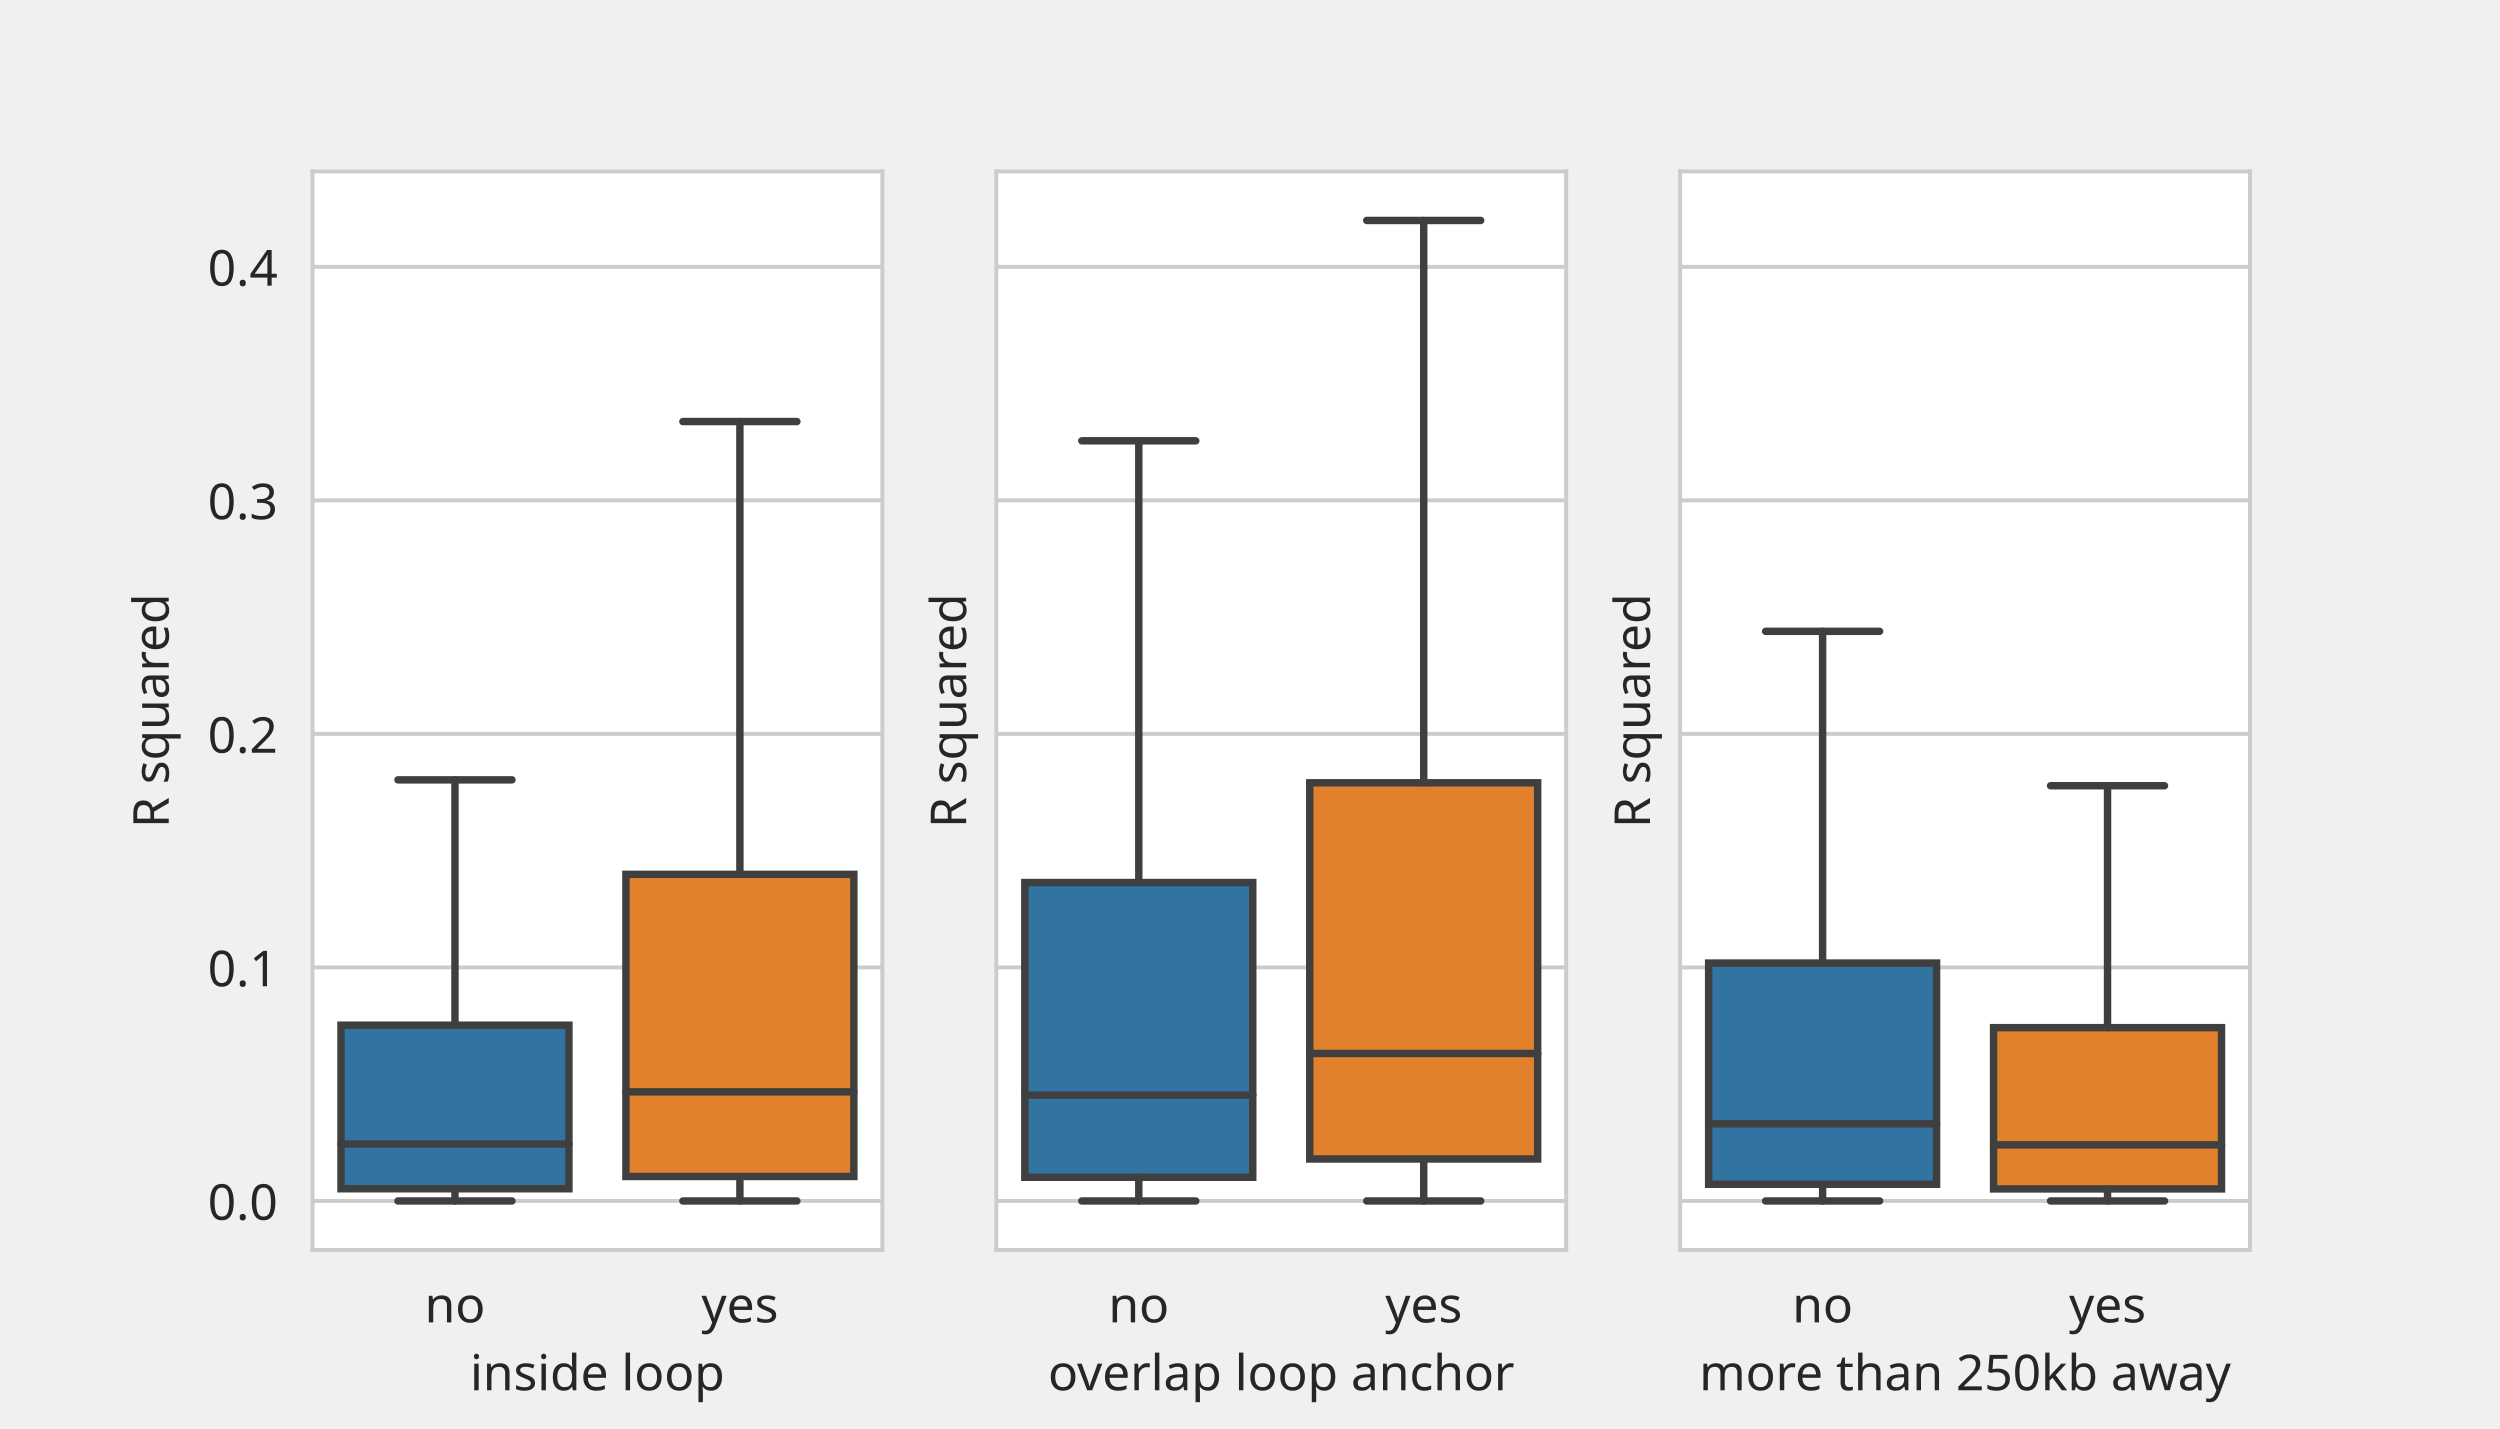
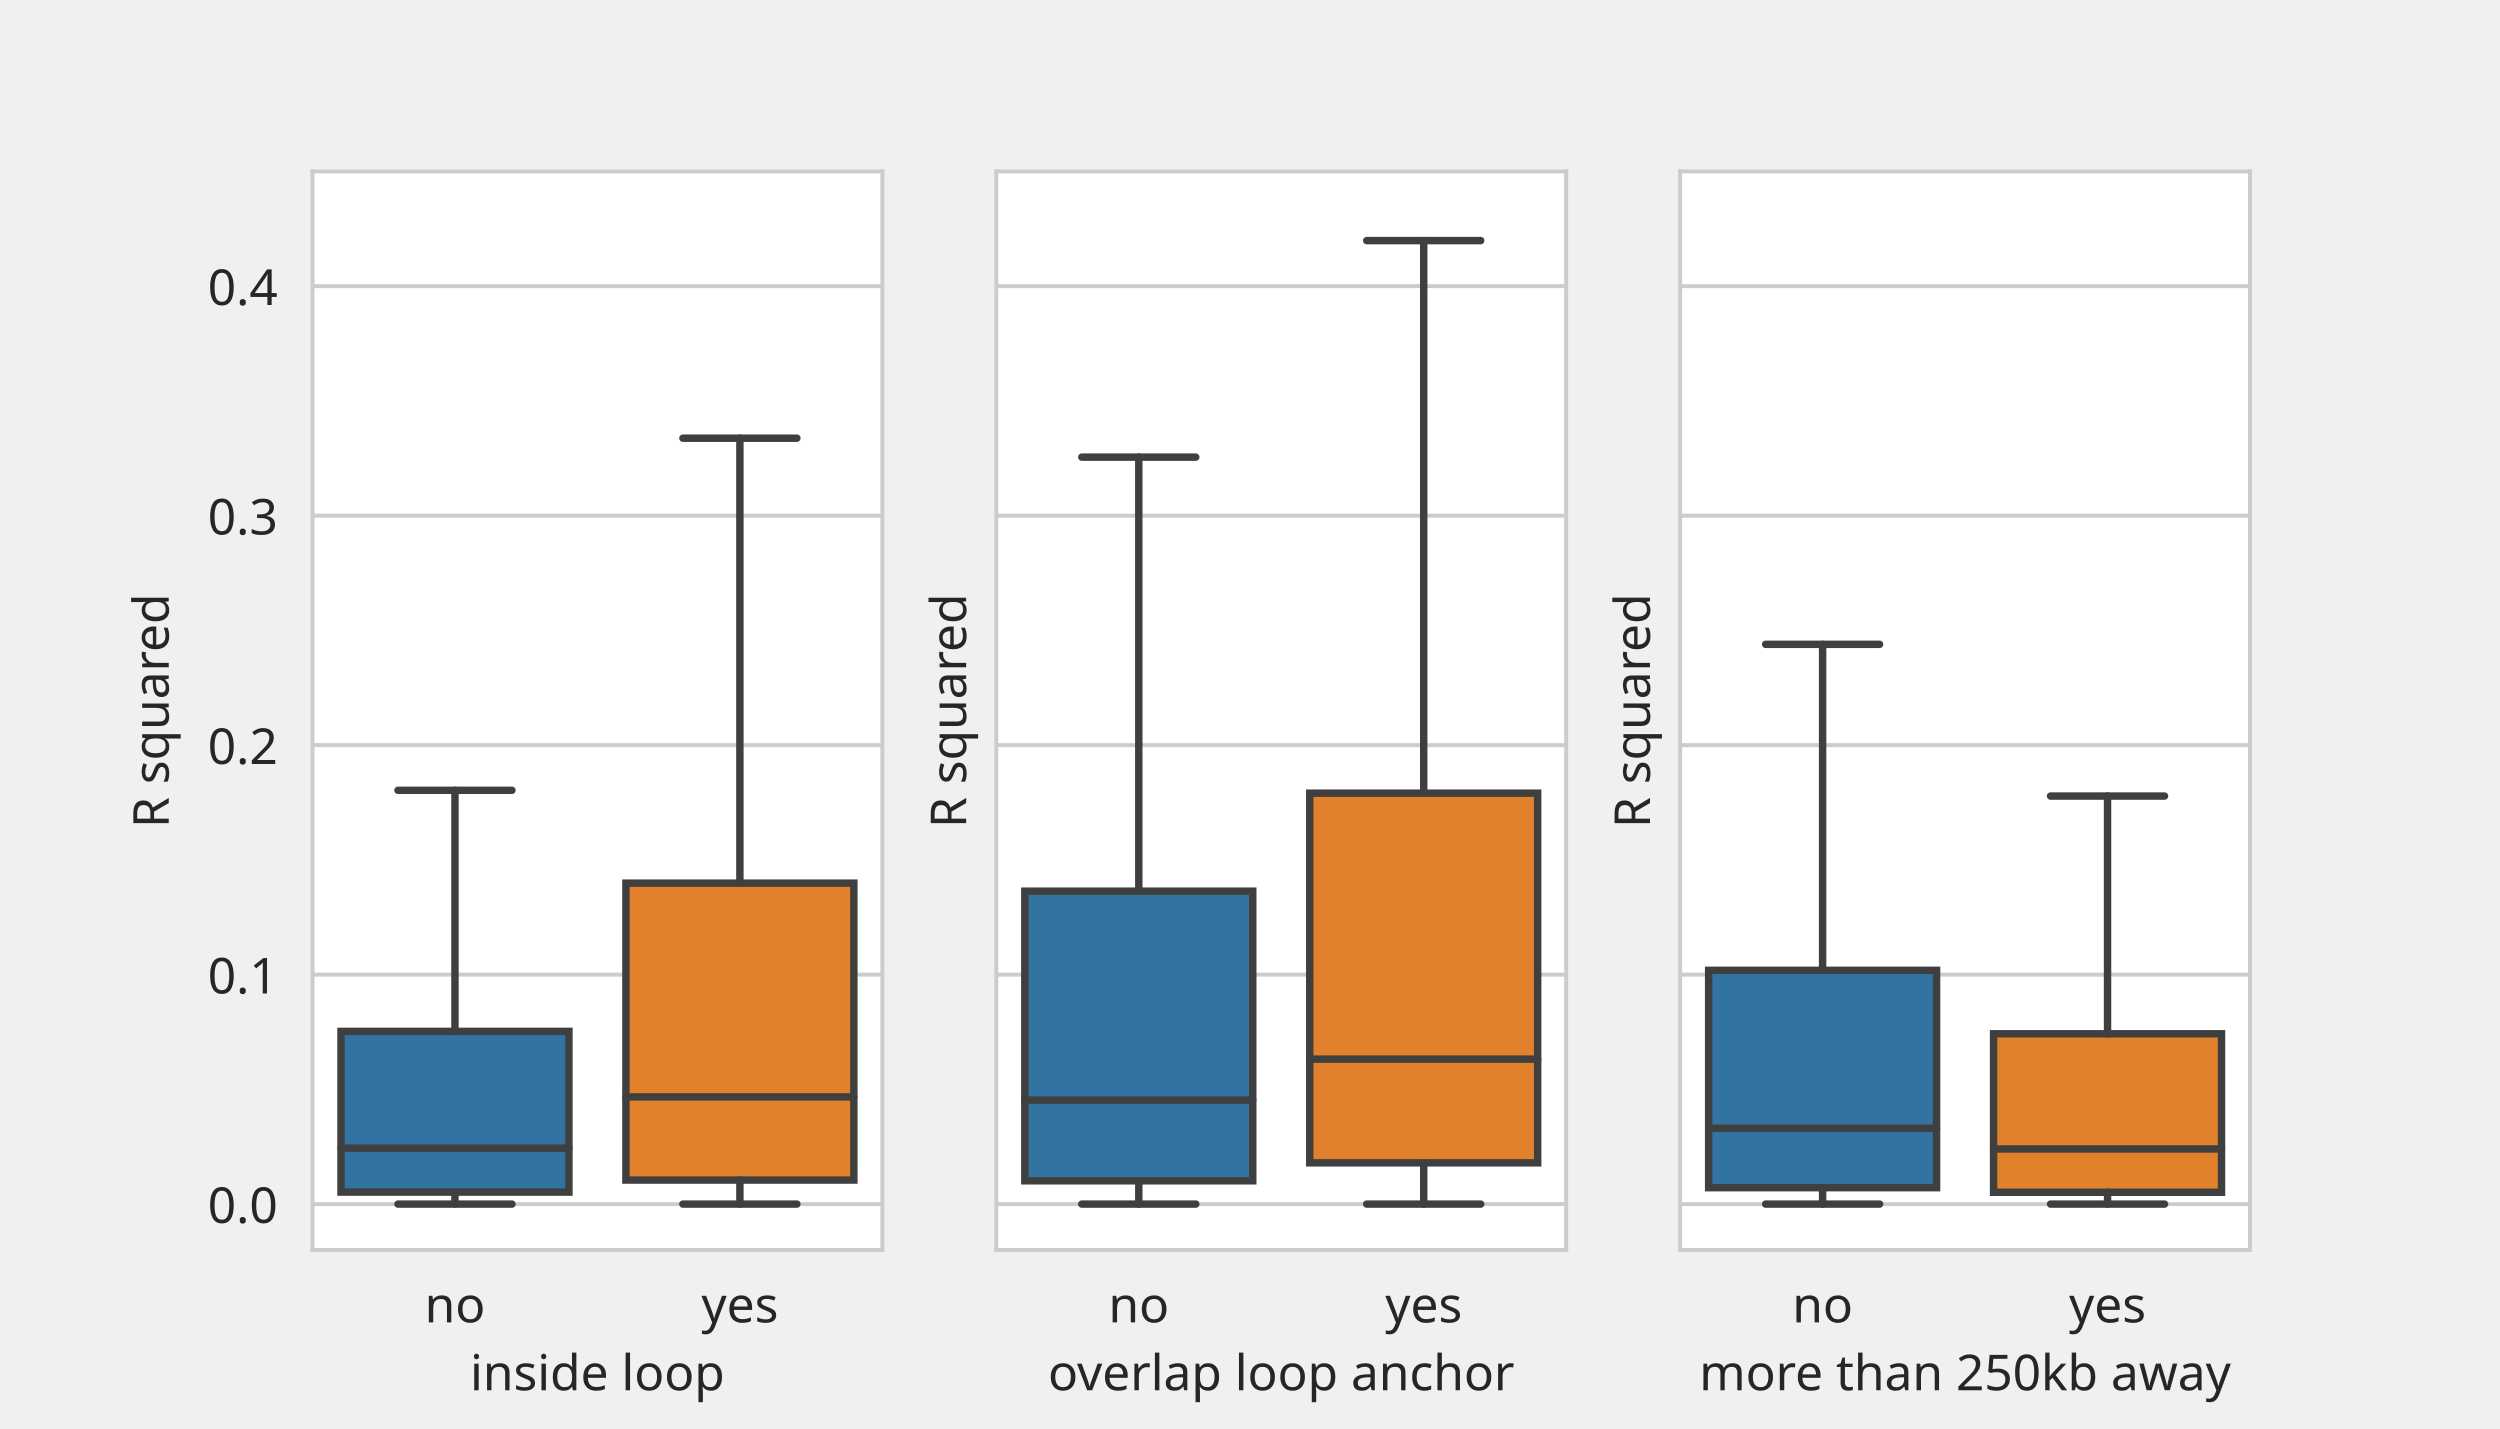
<svg xmlns="http://www.w3.org/2000/svg" width="504pt" height="288pt" viewBox="0 0 504 288" version="1.1">
  <defs>
    <style type="text/css">*{stroke-linejoin: round; stroke-linecap: butt}</style>
  </defs>
  <g id="figure_1">
    <g id="patch_1">
      <path d="M 0 288  L 504 288  L 504 0  L 0 0  L 0 288  z " style="fill: none" />
    </g>
    <g id="axes_1">
      <g id="patch_2">
        <path d="M 63 252  L 177.882 252  L 177.882 34.56  L 63 34.56  z " style="fill: #ffffff" />
      </g>
      <g id="matplotlib.axis_1">
        <g id="xtick_1">
          <g id="text_1">
            <text style="fill: #262626; font: 10px 'sans-serif'; text-anchor: middle" x="91.721" y="266.598" transform="rotate(-0, 91.72059, 266.5984)">no</text>
          </g>
        </g>
        <g id="xtick_2">
          <g id="text_2">
            <text style="fill: #262626; font: 10px 'sans-serif'; text-anchor: middle" x="149.162" y="266.598" transform="rotate(-0, 149.1618, 266.5984)">yes</text>
          </g>
        </g>
        <g id="text_3">
          <text style="fill: #262626; font: 10px 'sans-serif'; text-anchor: middle" x="120.441" y="280.277" transform="rotate(-0, 120.4412, 280.2766)">inside loop</text>
        </g>
      </g>
      <g id="matplotlib.axis_2">
        <g id="ytick_1">
          <g id="line2d_1">
-             <path d="M 63 242.116  L 177.882 242.116  " clip-path="url(#p6e3218b1bd)" style="fill: none; stroke: #cccccc; stroke-width: 0.8; stroke-linecap: round" />
+             <path d="M 63 242.747  L 177.882 242.747  " clip-path="url(#pacd8a80bad)" style="fill: none; stroke: #cccccc; stroke-width: 0.8; stroke-linecap: round" />
          </g>
          <g id="text_4">
-             <text style="fill: #262626; font: 10px 'sans-serif'; text-anchor: end" x="56" y="245.916" transform="rotate(-0, 56, 245.9156)">0.0</text>
+             <text style="fill: #262626; font: 10px 'sans-serif'; text-anchor: end" x="56" y="246.546" transform="rotate(-0, 56, 246.5465)">0.0</text>
          </g>
        </g>
        <g id="ytick_2">
          <g id="line2d_2">
-             <path d="M 63 195.036  L 177.882 195.036  " clip-path="url(#p6e3218b1bd)" style="fill: none; stroke: #cccccc; stroke-width: 0.8; stroke-linecap: round" />
+             <path d="M 63 196.483  L 177.882 196.483  " clip-path="url(#pacd8a80bad)" style="fill: none; stroke: #cccccc; stroke-width: 0.8; stroke-linecap: round" />
          </g>
          <g id="text_5">
-             <text style="fill: #262626; font: 10px 'sans-serif'; text-anchor: end" x="56" y="198.835" transform="rotate(-0, 56, 198.8353)">0.1</text>
+             <text style="fill: #262626; font: 10px 'sans-serif'; text-anchor: end" x="56" y="200.283" transform="rotate(-0, 56, 200.2826)">0.1</text>
          </g>
        </g>
        <g id="ytick_3">
          <g id="line2d_3">
-             <path d="M 63 147.956  L 177.882 147.956  " clip-path="url(#p6e3218b1bd)" style="fill: none; stroke: #cccccc; stroke-width: 0.8; stroke-linecap: round" />
+             <path d="M 63 150.22  L 177.882 150.22  " clip-path="url(#pacd8a80bad)" style="fill: none; stroke: #cccccc; stroke-width: 0.8; stroke-linecap: round" />
          </g>
          <g id="text_6">
-             <text style="fill: #262626; font: 10px 'sans-serif'; text-anchor: end" x="56" y="151.755" transform="rotate(-0, 56, 151.755)">0.2</text>
+             <text style="fill: #262626; font: 10px 'sans-serif'; text-anchor: end" x="56" y="154.019" transform="rotate(-0, 56, 154.0188)">0.2</text>
          </g>
        </g>
        <g id="ytick_4">
          <g id="line2d_4">
-             <path d="M 63 100.875  L 177.882 100.875  " clip-path="url(#p6e3218b1bd)" style="fill: none; stroke: #cccccc; stroke-width: 0.8; stroke-linecap: round" />
+             <path d="M 63 103.956  L 177.882 103.956  " clip-path="url(#pacd8a80bad)" style="fill: none; stroke: #cccccc; stroke-width: 0.8; stroke-linecap: round" />
          </g>
          <g id="text_7">
-             <text style="fill: #262626; font: 10px 'sans-serif'; text-anchor: end" x="56" y="104.675" transform="rotate(-0, 56, 104.6747)">0.3</text>
+             <text style="fill: #262626; font: 10px 'sans-serif'; text-anchor: end" x="56" y="107.755" transform="rotate(-0, 56, 107.755)">0.3</text>
          </g>
        </g>
        <g id="ytick_5">
          <g id="line2d_5">
-             <path d="M 63 53.795  L 177.882 53.795  " clip-path="url(#p6e3218b1bd)" style="fill: none; stroke: #cccccc; stroke-width: 0.8; stroke-linecap: round" />
+             <path d="M 63 57.692  L 177.882 57.692  " clip-path="url(#pacd8a80bad)" style="fill: none; stroke: #cccccc; stroke-width: 0.8; stroke-linecap: round" />
          </g>
          <g id="text_8">
-             <text style="fill: #262626; font: 10px 'sans-serif'; text-anchor: end" x="56" y="57.594" transform="rotate(-0, 56, 57.59435)">0.4</text>
+             <text style="fill: #262626; font: 10px 'sans-serif'; text-anchor: end" x="56" y="61.491" transform="rotate(-0, 56, 61.49113)">0.4</text>
          </g>
        </g>
        <g id="text_9">
          <text style="fill: #262626; font: 10px 'sans-serif'; text-anchor: middle" x="34.017" y="143.28" transform="rotate(-90, 34.01719, 143.28)">R squared</text>
        </g>
      </g>
      <g id="patch_3">
-         <path d="M 68.744 239.655  L 114.697 239.655  L 114.697 206.68  L 68.744 206.68  L 68.744 239.655  z " clip-path="url(#p6e3218b1bd)" style="fill: #3274a1; stroke: #3f3f3f; stroke-width: 1.5; stroke-linejoin: miter" />
+         <path d="M 68.744 240.329  L 114.697 240.329  L 114.697 207.925  L 68.744 207.925  L 68.744 240.329  z " clip-path="url(#pacd8a80bad)" style="fill: #3274a1; stroke: #3f3f3f; stroke-width: 1.5; stroke-linejoin: miter" />
      </g>
      <g id="patch_4">
-         <path d="M 126.185 237.185  L 172.138 237.185  L 172.138 176.268  L 126.185 176.268  L 126.185 237.185  z " clip-path="url(#p6e3218b1bd)" style="fill: #e1812c; stroke: #3f3f3f; stroke-width: 1.5; stroke-linejoin: miter" />
+         <path d="M 126.185 237.901  L 172.138 237.901  L 172.138 178.041  L 126.185 178.041  L 126.185 237.901  z " clip-path="url(#pacd8a80bad)" style="fill: #e1812c; stroke: #3f3f3f; stroke-width: 1.5; stroke-linejoin: miter" />
      </g>
      <g id="line2d_6">
-         <path d="M 91.721 239.655  L 91.721 242.116  " clip-path="url(#p6e3218b1bd)" style="fill: none; stroke: #3f3f3f; stroke-width: 1.5; stroke-linecap: round" />
+         <path d="M 91.721 240.329  L 91.721 242.747  " clip-path="url(#pacd8a80bad)" style="fill: none; stroke: #3f3f3f; stroke-width: 1.5; stroke-linecap: round" />
      </g>
      <g id="line2d_7">
-         <path d="M 91.721 206.68  L 91.721 157.219  " clip-path="url(#p6e3218b1bd)" style="fill: none; stroke: #3f3f3f; stroke-width: 1.5; stroke-linecap: round" />
+         <path d="M 91.721 207.925  L 91.721 159.322  " clip-path="url(#pacd8a80bad)" style="fill: none; stroke: #3f3f3f; stroke-width: 1.5; stroke-linecap: round" />
      </g>
      <g id="line2d_8">
-         <path d="M 80.232 242.116  L 103.209 242.116  " clip-path="url(#p6e3218b1bd)" style="fill: none; stroke: #3f3f3f; stroke-width: 1.5; stroke-linecap: round" />
+         <path d="M 80.232 242.747  L 103.209 242.747  " clip-path="url(#pacd8a80bad)" style="fill: none; stroke: #3f3f3f; stroke-width: 1.5; stroke-linecap: round" />
      </g>
      <g id="line2d_9">
-         <path d="M 80.232 157.219  L 103.209 157.219  " clip-path="url(#p6e3218b1bd)" style="fill: none; stroke: #3f3f3f; stroke-width: 1.5; stroke-linecap: round" />
+         <path d="M 80.232 159.322  L 103.209 159.322  " clip-path="url(#pacd8a80bad)" style="fill: none; stroke: #3f3f3f; stroke-width: 1.5; stroke-linecap: round" />
      </g>
      <g id="line2d_10">
-         <path d="M 149.162 237.185  L 149.162 242.116  " clip-path="url(#p6e3218b1bd)" style="fill: none; stroke: #3f3f3f; stroke-width: 1.5; stroke-linecap: round" />
+         <path d="M 149.162 237.901  L 149.162 242.747  " clip-path="url(#pacd8a80bad)" style="fill: none; stroke: #3f3f3f; stroke-width: 1.5; stroke-linecap: round" />
      </g>
      <g id="line2d_11">
-         <path d="M 149.162 176.268  L 149.162 84.985  " clip-path="url(#p6e3218b1bd)" style="fill: none; stroke: #3f3f3f; stroke-width: 1.5; stroke-linecap: round" />
+         <path d="M 149.162 178.041  L 149.162 88.34  " clip-path="url(#pacd8a80bad)" style="fill: none; stroke: #3f3f3f; stroke-width: 1.5; stroke-linecap: round" />
      </g>
      <g id="line2d_12">
-         <path d="M 137.674 242.116  L 160.65 242.116  " clip-path="url(#p6e3218b1bd)" style="fill: none; stroke: #3f3f3f; stroke-width: 1.5; stroke-linecap: round" />
+         <path d="M 137.674 242.747  L 160.65 242.747  " clip-path="url(#pacd8a80bad)" style="fill: none; stroke: #3f3f3f; stroke-width: 1.5; stroke-linecap: round" />
      </g>
      <g id="line2d_13">
-         <path d="M 137.674 84.985  L 160.65 84.985  " clip-path="url(#p6e3218b1bd)" style="fill: none; stroke: #3f3f3f; stroke-width: 1.5; stroke-linecap: round" />
+         <path d="M 137.674 88.34  L 160.65 88.34  " clip-path="url(#pacd8a80bad)" style="fill: none; stroke: #3f3f3f; stroke-width: 1.5; stroke-linecap: round" />
      </g>
      <g id="line2d_14">
-         <path d="M 68.744 230.639  L 114.697 230.639  " clip-path="url(#p6e3218b1bd)" style="fill: none; stroke: #3f3f3f; stroke-width: 1.5; stroke-linecap: round" />
+         <path d="M 68.744 231.469  L 114.697 231.469  " clip-path="url(#pacd8a80bad)" style="fill: none; stroke: #3f3f3f; stroke-width: 1.5; stroke-linecap: round" />
      </g>
      <g id="line2d_15">
-         <path d="M 126.185 220.121  L 172.138 220.121  " clip-path="url(#p6e3218b1bd)" style="fill: none; stroke: #3f3f3f; stroke-width: 1.5; stroke-linecap: round" />
+         <path d="M 126.185 221.134  L 172.138 221.134  " clip-path="url(#pacd8a80bad)" style="fill: none; stroke: #3f3f3f; stroke-width: 1.5; stroke-linecap: round" />
      </g>
      <g id="patch_5">
        <path d="M 63 252  L 63 34.56  " style="fill: none; stroke: #cccccc; stroke-width: 0.8; stroke-linejoin: miter; stroke-linecap: square" />
      </g>
      <g id="patch_6">
        <path d="M 177.882 252  L 177.882 34.56  " style="fill: none; stroke: #cccccc; stroke-width: 0.8; stroke-linejoin: miter; stroke-linecap: square" />
      </g>
      <g id="patch_7">
        <path d="M 63 252  L 177.882 252  " style="fill: none; stroke: #cccccc; stroke-width: 0.8; stroke-linejoin: miter; stroke-linecap: square" />
      </g>
      <g id="patch_8">
        <path d="M 63 34.56  L 177.882 34.56  " style="fill: none; stroke: #cccccc; stroke-width: 0.8; stroke-linejoin: miter; stroke-linecap: square" />
      </g>
    </g>
    <g id="axes_2">
      <g id="patch_9">
        <path d="M 200.859 252  L 315.741 252  L 315.741 34.56  L 200.859 34.56  z " style="fill: #ffffff" />
      </g>
      <g id="matplotlib.axis_3">
        <g id="xtick_3">
          <g id="text_10">
            <text style="fill: #262626; font: 10px 'sans-serif'; text-anchor: middle" x="229.579" y="266.598" transform="rotate(-0, 229.5794, 266.5984)">no</text>
          </g>
        </g>
        <g id="xtick_4">
          <g id="text_11">
            <text style="fill: #262626; font: 10px 'sans-serif'; text-anchor: middle" x="287.021" y="266.598" transform="rotate(-0, 287.0206, 266.5984)">yes</text>
          </g>
        </g>
        <g id="text_12">
          <text style="fill: #262626; font: 10px 'sans-serif'; text-anchor: middle" x="258.3" y="280.277" transform="rotate(-0, 258.3, 280.2766)">overlap loop anchor</text>
        </g>
      </g>
      <g id="matplotlib.axis_4">
        <g id="ytick_6">
          <g id="line2d_16">
-             <path d="M 200.859 242.116  L 315.741 242.116  " clip-path="url(#p5692df6f08)" style="fill: none; stroke: #cccccc; stroke-width: 0.8; stroke-linecap: round" />
+             <path d="M 200.859 242.747  L 315.741 242.747  " clip-path="url(#p7f34e8f368)" style="fill: none; stroke: #cccccc; stroke-width: 0.8; stroke-linecap: round" />
          </g>
        </g>
        <g id="ytick_7">
          <g id="line2d_17">
-             <path d="M 200.859 195.036  L 315.741 195.036  " clip-path="url(#p5692df6f08)" style="fill: none; stroke: #cccccc; stroke-width: 0.8; stroke-linecap: round" />
+             <path d="M 200.859 196.483  L 315.741 196.483  " clip-path="url(#p7f34e8f368)" style="fill: none; stroke: #cccccc; stroke-width: 0.8; stroke-linecap: round" />
          </g>
        </g>
        <g id="ytick_8">
          <g id="line2d_18">
-             <path d="M 200.859 147.956  L 315.741 147.956  " clip-path="url(#p5692df6f08)" style="fill: none; stroke: #cccccc; stroke-width: 0.8; stroke-linecap: round" />
+             <path d="M 200.859 150.22  L 315.741 150.22  " clip-path="url(#p7f34e8f368)" style="fill: none; stroke: #cccccc; stroke-width: 0.8; stroke-linecap: round" />
          </g>
        </g>
        <g id="ytick_9">
          <g id="line2d_19">
-             <path d="M 200.859 100.875  L 315.741 100.875  " clip-path="url(#p5692df6f08)" style="fill: none; stroke: #cccccc; stroke-width: 0.8; stroke-linecap: round" />
+             <path d="M 200.859 103.956  L 315.741 103.956  " clip-path="url(#p7f34e8f368)" style="fill: none; stroke: #cccccc; stroke-width: 0.8; stroke-linecap: round" />
          </g>
        </g>
        <g id="ytick_10">
          <g id="line2d_20">
-             <path d="M 200.859 53.795  L 315.741 53.795  " clip-path="url(#p5692df6f08)" style="fill: none; stroke: #cccccc; stroke-width: 0.8; stroke-linecap: round" />
+             <path d="M 200.859 57.692  L 315.741 57.692  " clip-path="url(#p7f34e8f368)" style="fill: none; stroke: #cccccc; stroke-width: 0.8; stroke-linecap: round" />
          </g>
        </g>
        <g id="text_13">
          <text style="fill: #262626; font: 10px 'sans-serif'; text-anchor: middle" x="194.779" y="143.28" transform="rotate(-90, 194.7791, 143.28)">R squared</text>
        </g>
      </g>
      <g id="patch_10">
-         <path d="M 206.603 237.336  L 252.556 237.336  L 252.556 177.919  L 206.603 177.919  L 206.603 237.336  z " clip-path="url(#p5692df6f08)" style="fill: #3274a1; stroke: #3f3f3f; stroke-width: 1.5; stroke-linejoin: miter" />
+         <path d="M 206.603 238.05  L 252.556 238.05  L 252.556 179.663  L 206.603 179.663  L 206.603 238.05  z " clip-path="url(#p7f34e8f368)" style="fill: #3274a1; stroke: #3f3f3f; stroke-width: 1.5; stroke-linejoin: miter" />
      </g>
      <g id="patch_11">
-         <path d="M 264.044 233.651  L 309.997 233.651  L 309.997 157.813  L 264.044 157.813  L 264.044 233.651  z " clip-path="url(#p5692df6f08)" style="fill: #e1812c; stroke: #3f3f3f; stroke-width: 1.5; stroke-linejoin: miter" />
+         <path d="M 264.044 234.429  L 309.997 234.429  L 309.997 159.906  L 264.044 159.906  L 264.044 234.429  z " clip-path="url(#p7f34e8f368)" style="fill: #e1812c; stroke: #3f3f3f; stroke-width: 1.5; stroke-linejoin: miter" />
      </g>
      <g id="line2d_21">
-         <path d="M 229.579 237.336  L 229.579 242.116  " clip-path="url(#p5692df6f08)" style="fill: none; stroke: #3f3f3f; stroke-width: 1.5; stroke-linecap: round" />
+         <path d="M 229.579 238.05  L 229.579 242.747  " clip-path="url(#p7f34e8f368)" style="fill: none; stroke: #3f3f3f; stroke-width: 1.5; stroke-linecap: round" />
      </g>
      <g id="line2d_22">
-         <path d="M 229.579 177.919  L 229.579 88.868  " clip-path="url(#p5692df6f08)" style="fill: none; stroke: #3f3f3f; stroke-width: 1.5; stroke-linecap: round" />
+         <path d="M 229.579 179.663  L 229.579 92.156  " clip-path="url(#p7f34e8f368)" style="fill: none; stroke: #3f3f3f; stroke-width: 1.5; stroke-linecap: round" />
      </g>
      <g id="line2d_23">
-         <path d="M 218.091 242.116  L 241.068 242.116  " clip-path="url(#p5692df6f08)" style="fill: none; stroke: #3f3f3f; stroke-width: 1.5; stroke-linecap: round" />
+         <path d="M 218.091 242.747  L 241.068 242.747  " clip-path="url(#p7f34e8f368)" style="fill: none; stroke: #3f3f3f; stroke-width: 1.5; stroke-linecap: round" />
      </g>
      <g id="line2d_24">
-         <path d="M 218.091 88.868  L 241.068 88.868  " clip-path="url(#p5692df6f08)" style="fill: none; stroke: #3f3f3f; stroke-width: 1.5; stroke-linecap: round" />
+         <path d="M 218.091 92.156  L 241.068 92.156  " clip-path="url(#p7f34e8f368)" style="fill: none; stroke: #3f3f3f; stroke-width: 1.5; stroke-linecap: round" />
      </g>
      <g id="line2d_25">
-         <path d="M 287.021 233.651  L 287.021 242.116  " clip-path="url(#p5692df6f08)" style="fill: none; stroke: #3f3f3f; stroke-width: 1.5; stroke-linecap: round" />
+         <path d="M 287.021 234.429  L 287.021 242.747  " clip-path="url(#p7f34e8f368)" style="fill: none; stroke: #3f3f3f; stroke-width: 1.5; stroke-linecap: round" />
      </g>
      <g id="line2d_26">
-         <path d="M 287.021 157.813  L 287.021 44.444  " clip-path="url(#p5692df6f08)" style="fill: none; stroke: #3f3f3f; stroke-width: 1.5; stroke-linecap: round" />
+         <path d="M 287.021 159.906  L 287.021 48.503  " clip-path="url(#p7f34e8f368)" style="fill: none; stroke: #3f3f3f; stroke-width: 1.5; stroke-linecap: round" />
      </g>
      <g id="line2d_27">
-         <path d="M 275.532 242.116  L 298.509 242.116  " clip-path="url(#p5692df6f08)" style="fill: none; stroke: #3f3f3f; stroke-width: 1.5; stroke-linecap: round" />
+         <path d="M 275.532 242.747  L 298.509 242.747  " clip-path="url(#p7f34e8f368)" style="fill: none; stroke: #3f3f3f; stroke-width: 1.5; stroke-linecap: round" />
      </g>
      <g id="line2d_28">
-         <path d="M 275.532 44.444  L 298.509 44.444  " clip-path="url(#p5692df6f08)" style="fill: none; stroke: #3f3f3f; stroke-width: 1.5; stroke-linecap: round" />
+         <path d="M 275.532 48.503  L 298.509 48.503  " clip-path="url(#p7f34e8f368)" style="fill: none; stroke: #3f3f3f; stroke-width: 1.5; stroke-linecap: round" />
      </g>
      <g id="line2d_29">
-         <path d="M 206.603 220.785  L 252.556 220.785  " clip-path="url(#p5692df6f08)" style="fill: none; stroke: #3f3f3f; stroke-width: 1.5; stroke-linecap: round" />
+         <path d="M 206.603 221.786  L 252.556 221.786  " clip-path="url(#p7f34e8f368)" style="fill: none; stroke: #3f3f3f; stroke-width: 1.5; stroke-linecap: round" />
      </g>
      <g id="line2d_30">
-         <path d="M 264.044 212.375  L 309.997 212.375  " clip-path="url(#p5692df6f08)" style="fill: none; stroke: #3f3f3f; stroke-width: 1.5; stroke-linecap: round" />
+         <path d="M 264.044 213.522  L 309.997 213.522  " clip-path="url(#p7f34e8f368)" style="fill: none; stroke: #3f3f3f; stroke-width: 1.5; stroke-linecap: round" />
      </g>
      <g id="patch_12">
        <path d="M 200.859 252  L 200.859 34.56  " style="fill: none; stroke: #cccccc; stroke-width: 0.8; stroke-linejoin: miter; stroke-linecap: square" />
      </g>
      <g id="patch_13">
        <path d="M 315.741 252  L 315.741 34.56  " style="fill: none; stroke: #cccccc; stroke-width: 0.8; stroke-linejoin: miter; stroke-linecap: square" />
      </g>
      <g id="patch_14">
        <path d="M 200.859 252  L 315.741 252  " style="fill: none; stroke: #cccccc; stroke-width: 0.8; stroke-linejoin: miter; stroke-linecap: square" />
      </g>
      <g id="patch_15">
        <path d="M 200.859 34.56  L 315.741 34.56  " style="fill: none; stroke: #cccccc; stroke-width: 0.8; stroke-linejoin: miter; stroke-linecap: square" />
      </g>
    </g>
    <g id="axes_3">
      <g id="patch_16">
        <path d="M 338.718 252  L 453.6 252  L 453.6 34.56  L 338.718 34.56  z " style="fill: #ffffff" />
      </g>
      <g id="matplotlib.axis_5">
        <g id="xtick_5">
          <g id="text_14">
            <text style="fill: #262626; font: 10px 'sans-serif'; text-anchor: middle" x="367.438" y="266.598" transform="rotate(-0, 367.4382, 266.5984)">no</text>
          </g>
        </g>
        <g id="xtick_6">
          <g id="text_15">
            <text style="fill: #262626; font: 10px 'sans-serif'; text-anchor: middle" x="424.879" y="266.598" transform="rotate(-0, 424.8794, 266.5984)">yes</text>
          </g>
        </g>
        <g id="text_16">
          <text style="fill: #262626; font: 10px 'sans-serif'; text-anchor: middle" x="396.159" y="280.277" transform="rotate(-0, 396.1588, 280.2766)">more than 250kb away</text>
        </g>
      </g>
      <g id="matplotlib.axis_6">
        <g id="ytick_11">
          <g id="line2d_31">
-             <path d="M 338.718 242.116  L 453.6 242.116  " clip-path="url(#pa14ae8ce9c)" style="fill: none; stroke: #cccccc; stroke-width: 0.8; stroke-linecap: round" />
+             <path d="M 338.718 242.747  L 453.6 242.747  " clip-path="url(#p0b10751d22)" style="fill: none; stroke: #cccccc; stroke-width: 0.8; stroke-linecap: round" />
          </g>
        </g>
        <g id="ytick_12">
          <g id="line2d_32">
-             <path d="M 338.718 195.036  L 453.6 195.036  " clip-path="url(#pa14ae8ce9c)" style="fill: none; stroke: #cccccc; stroke-width: 0.8; stroke-linecap: round" />
+             <path d="M 338.718 196.483  L 453.6 196.483  " clip-path="url(#p0b10751d22)" style="fill: none; stroke: #cccccc; stroke-width: 0.8; stroke-linecap: round" />
          </g>
        </g>
        <g id="ytick_13">
          <g id="line2d_33">
-             <path d="M 338.718 147.956  L 453.6 147.956  " clip-path="url(#pa14ae8ce9c)" style="fill: none; stroke: #cccccc; stroke-width: 0.8; stroke-linecap: round" />
+             <path d="M 338.718 150.22  L 453.6 150.22  " clip-path="url(#p0b10751d22)" style="fill: none; stroke: #cccccc; stroke-width: 0.8; stroke-linecap: round" />
          </g>
        </g>
        <g id="ytick_14">
          <g id="line2d_34">
-             <path d="M 338.718 100.875  L 453.6 100.875  " clip-path="url(#pa14ae8ce9c)" style="fill: none; stroke: #cccccc; stroke-width: 0.8; stroke-linecap: round" />
+             <path d="M 338.718 103.956  L 453.6 103.956  " clip-path="url(#p0b10751d22)" style="fill: none; stroke: #cccccc; stroke-width: 0.8; stroke-linecap: round" />
          </g>
        </g>
        <g id="ytick_15">
          <g id="line2d_35">
-             <path d="M 338.718 53.795  L 453.6 53.795  " clip-path="url(#pa14ae8ce9c)" style="fill: none; stroke: #cccccc; stroke-width: 0.8; stroke-linecap: round" />
+             <path d="M 338.718 57.692  L 453.6 57.692  " clip-path="url(#p0b10751d22)" style="fill: none; stroke: #cccccc; stroke-width: 0.8; stroke-linecap: round" />
          </g>
        </g>
        <g id="text_17">
          <text style="fill: #262626; font: 10px 'sans-serif'; text-anchor: middle" x="332.638" y="143.28" transform="rotate(-90, 332.638, 143.28)">R squared</text>
        </g>
      </g>
      <g id="patch_17">
-         <path d="M 344.462 238.749  L 390.415 238.749  L 390.415 194.154  L 344.462 194.154  L 344.462 238.749  z " clip-path="url(#pa14ae8ce9c)" style="fill: #3274a1; stroke: #3f3f3f; stroke-width: 1.5; stroke-linejoin: miter" />
+         <path d="M 344.462 239.438  L 390.415 239.438  L 390.415 195.617  L 344.462 195.617  L 344.462 239.438  z " clip-path="url(#p0b10751d22)" style="fill: #3274a1; stroke: #3f3f3f; stroke-width: 1.5; stroke-linejoin: miter" />
      </g>
      <g id="patch_18">
-         <path d="M 401.903 239.687  L 447.856 239.687  L 447.856 207.174  L 401.903 207.174  L 401.903 239.687  z " clip-path="url(#pa14ae8ce9c)" style="fill: #e1812c; stroke: #3f3f3f; stroke-width: 1.5; stroke-linejoin: miter" />
+         <path d="M 401.903 240.36  L 447.856 240.36  L 447.856 208.411  L 401.903 208.411  L 401.903 240.36  z " clip-path="url(#p0b10751d22)" style="fill: #e1812c; stroke: #3f3f3f; stroke-width: 1.5; stroke-linejoin: miter" />
      </g>
      <g id="line2d_36">
-         <path d="M 367.438 238.749  L 367.438 242.116  " clip-path="url(#pa14ae8ce9c)" style="fill: none; stroke: #3f3f3f; stroke-width: 1.5; stroke-linecap: round" />
+         <path d="M 367.438 239.438  L 367.438 242.747  " clip-path="url(#p0b10751d22)" style="fill: none; stroke: #3f3f3f; stroke-width: 1.5; stroke-linecap: round" />
      </g>
      <g id="line2d_37">
-         <path d="M 367.438 194.154  L 367.438 127.277  " clip-path="url(#pa14ae8ce9c)" style="fill: none; stroke: #3f3f3f; stroke-width: 1.5; stroke-linecap: round" />
+         <path d="M 367.438 195.617  L 367.438 129.9  " clip-path="url(#p0b10751d22)" style="fill: none; stroke: #3f3f3f; stroke-width: 1.5; stroke-linecap: round" />
      </g>
      <g id="line2d_38">
-         <path d="M 355.95 242.116  L 378.926 242.116  " clip-path="url(#pa14ae8ce9c)" style="fill: none; stroke: #3f3f3f; stroke-width: 1.5; stroke-linecap: round" />
+         <path d="M 355.95 242.747  L 378.926 242.747  " clip-path="url(#p0b10751d22)" style="fill: none; stroke: #3f3f3f; stroke-width: 1.5; stroke-linecap: round" />
      </g>
      <g id="line2d_39">
-         <path d="M 355.95 127.277  L 378.926 127.277  " clip-path="url(#pa14ae8ce9c)" style="fill: none; stroke: #3f3f3f; stroke-width: 1.5; stroke-linecap: round" />
+         <path d="M 355.95 129.9  L 378.926 129.9  " clip-path="url(#p0b10751d22)" style="fill: none; stroke: #3f3f3f; stroke-width: 1.5; stroke-linecap: round" />
      </g>
      <g id="line2d_40">
-         <path d="M 424.879 239.687  L 424.879 242.116  " clip-path="url(#pa14ae8ce9c)" style="fill: none; stroke: #3f3f3f; stroke-width: 1.5; stroke-linecap: round" />
+         <path d="M 424.879 240.36  L 424.879 242.747  " clip-path="url(#p0b10751d22)" style="fill: none; stroke: #3f3f3f; stroke-width: 1.5; stroke-linecap: round" />
      </g>
      <g id="line2d_41">
-         <path d="M 424.879 207.174  L 424.879 158.406  " clip-path="url(#pa14ae8ce9c)" style="fill: none; stroke: #3f3f3f; stroke-width: 1.5; stroke-linecap: round" />
+         <path d="M 424.879 208.411  L 424.879 160.488  " clip-path="url(#p0b10751d22)" style="fill: none; stroke: #3f3f3f; stroke-width: 1.5; stroke-linecap: round" />
      </g>
      <g id="line2d_42">
-         <path d="M 413.391 242.116  L 436.368 242.116  " clip-path="url(#pa14ae8ce9c)" style="fill: none; stroke: #3f3f3f; stroke-width: 1.5; stroke-linecap: round" />
+         <path d="M 413.391 242.747  L 436.368 242.747  " clip-path="url(#p0b10751d22)" style="fill: none; stroke: #3f3f3f; stroke-width: 1.5; stroke-linecap: round" />
      </g>
      <g id="line2d_43">
-         <path d="M 413.391 158.406  L 436.368 158.406  " clip-path="url(#pa14ae8ce9c)" style="fill: none; stroke: #3f3f3f; stroke-width: 1.5; stroke-linecap: round" />
+         <path d="M 413.391 160.488  L 436.368 160.488  " clip-path="url(#p0b10751d22)" style="fill: none; stroke: #3f3f3f; stroke-width: 1.5; stroke-linecap: round" />
      </g>
      <g id="line2d_44">
-         <path d="M 344.462 226.555  L 390.415 226.555  " clip-path="url(#pa14ae8ce9c)" style="fill: none; stroke: #3f3f3f; stroke-width: 1.5; stroke-linecap: round" />
+         <path d="M 344.462 227.455  L 390.415 227.455  " clip-path="url(#p0b10751d22)" style="fill: none; stroke: #3f3f3f; stroke-width: 1.5; stroke-linecap: round" />
      </g>
      <g id="line2d_45">
-         <path d="M 401.903 230.804  L 447.856 230.804  " clip-path="url(#pa14ae8ce9c)" style="fill: none; stroke: #3f3f3f; stroke-width: 1.5; stroke-linecap: round" />
+         <path d="M 401.903 231.631  L 447.856 231.631  " clip-path="url(#p0b10751d22)" style="fill: none; stroke: #3f3f3f; stroke-width: 1.5; stroke-linecap: round" />
      </g>
      <g id="patch_19">
        <path d="M 338.718 252  L 338.718 34.56  " style="fill: none; stroke: #cccccc; stroke-width: 0.8; stroke-linejoin: miter; stroke-linecap: square" />
      </g>
      <g id="patch_20">
        <path d="M 453.6 252  L 453.6 34.56  " style="fill: none; stroke: #cccccc; stroke-width: 0.8; stroke-linejoin: miter; stroke-linecap: square" />
      </g>
      <g id="patch_21">
        <path d="M 338.718 252  L 453.6 252  " style="fill: none; stroke: #cccccc; stroke-width: 0.8; stroke-linejoin: miter; stroke-linecap: square" />
      </g>
      <g id="patch_22">
        <path d="M 338.718 34.56  L 453.6 34.56  " style="fill: none; stroke: #cccccc; stroke-width: 0.8; stroke-linejoin: miter; stroke-linecap: square" />
      </g>
    </g>
  </g>
  <defs>
-     <clipPath id="p6e3218b1bd">
+     <clipPath id="pacd8a80bad">
      <rect x="63" y="34.56" width="114.882" height="217.44" />
    </clipPath>
-     <clipPath id="p5692df6f08">
+     <clipPath id="p7f34e8f368">
      <rect x="200.859" y="34.56" width="114.882" height="217.44" />
    </clipPath>
-     <clipPath id="pa14ae8ce9c">
+     <clipPath id="p0b10751d22">
      <rect x="338.718" y="34.56" width="114.882" height="217.44" />
    </clipPath>
  </defs>
</svg>
